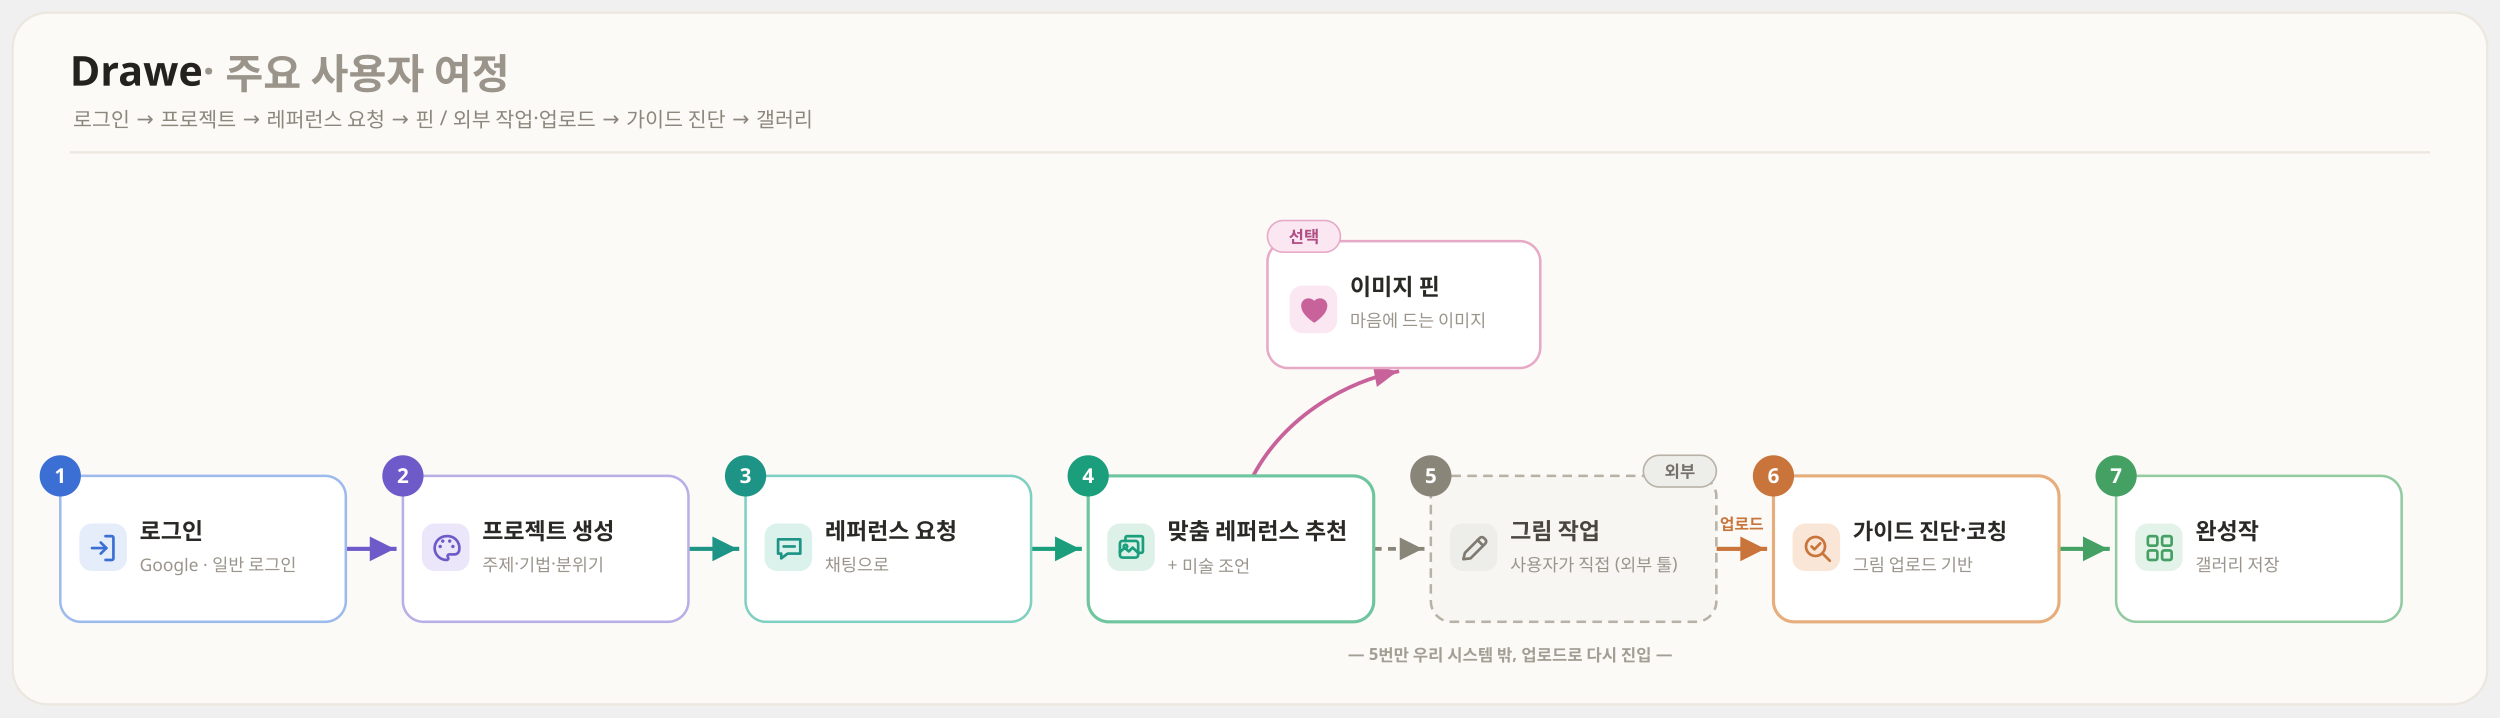
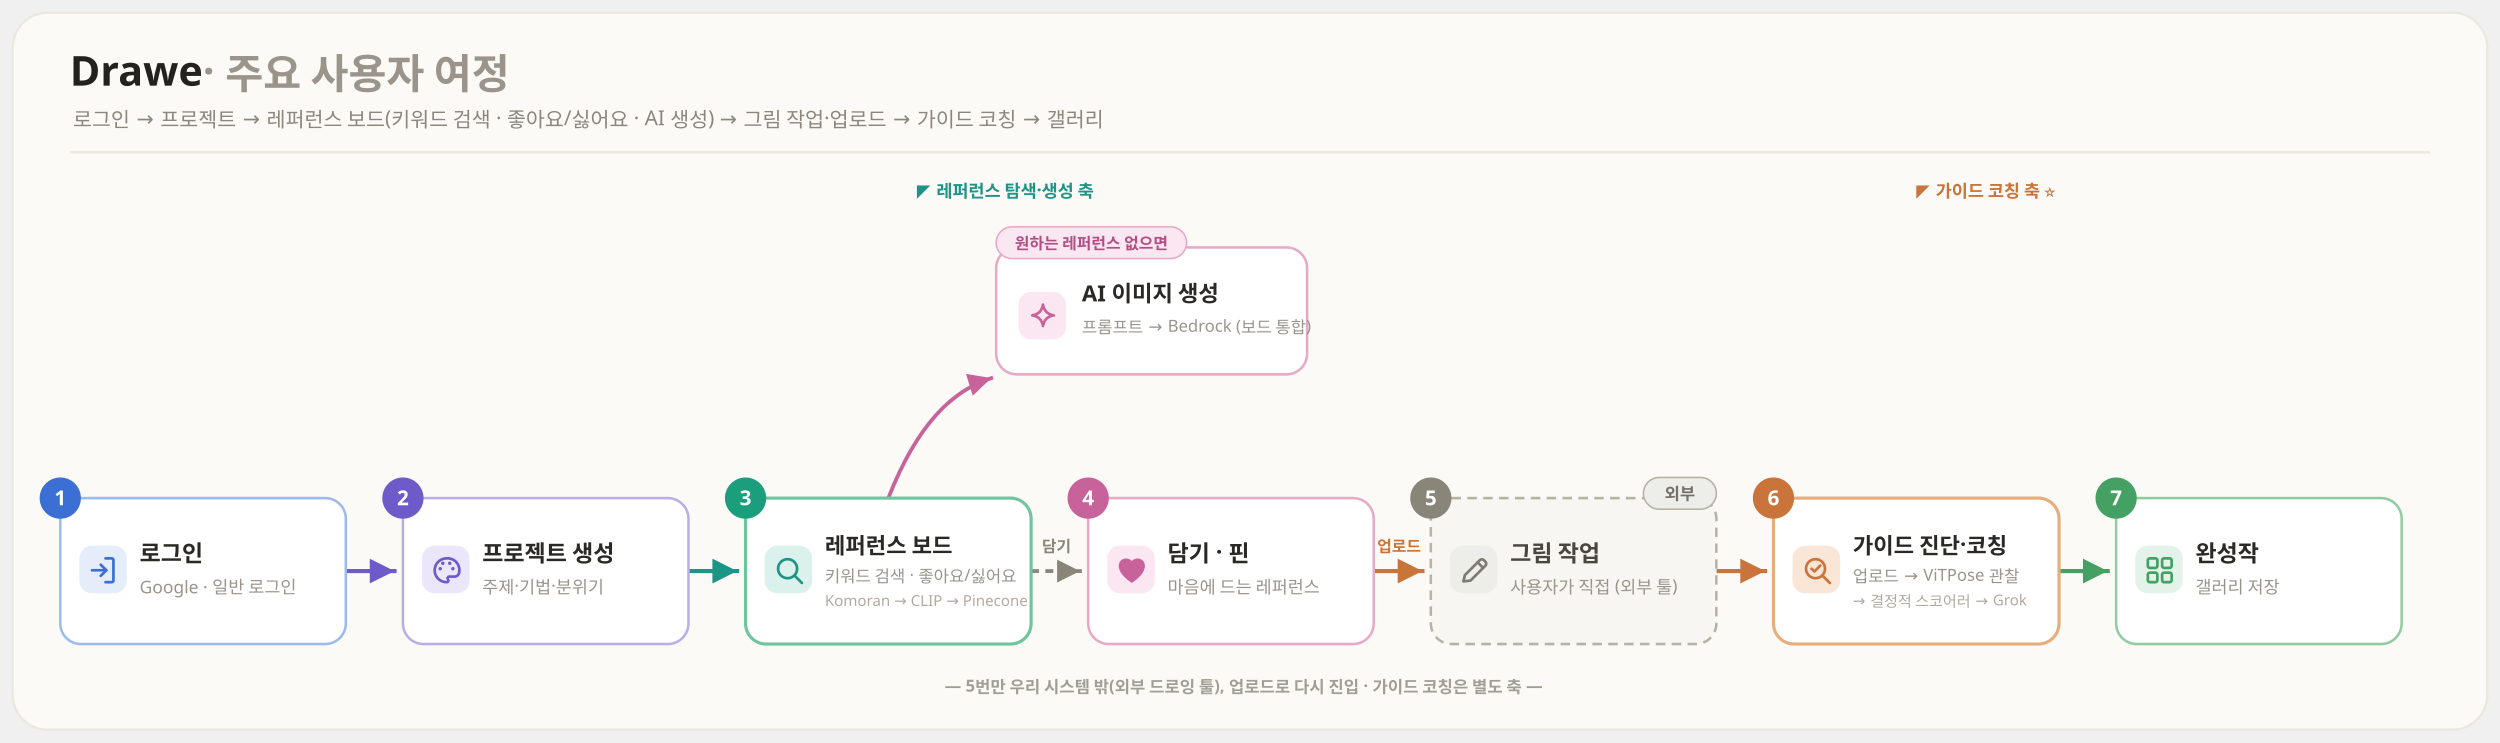
- <svg xmlns="http://www.w3.org/2000/svg" viewBox="0 0 1576 452" font-family="ui-sans-serif, system-ui, 'Segoe UI', 'Malgun Gothic', sans-serif" role="img" aria-labelledby="ttl desc">
+ <svg xmlns="http://www.w3.org/2000/svg" viewBox="0 0 1576 468" font-family="ui-sans-serif, system-ui, 'Segoe UI', 'Malgun Gothic', sans-serif" role="img" aria-labelledby="ttl desc">
  <defs>
    <g id="ic-login" stroke="currentColor" stroke-width="1.7" fill="none" stroke-linejoin="round" stroke-linecap="round">
      <path d="M13 4.5h4a1 1 0 0 1 1 1v13a1 1 0 0 1-1 1h-4" />
      <path d="M4.5 12h9" />
      <path d="M10 8.5L13.5 12 10 15.5" />
    </g>
    <g id="ic-palette" stroke="currentColor" stroke-width="1.7" fill="none" stroke-linejoin="round">
      <path d="M12 4.5a7.5 7.5 0 1 0 0 15c1.1 0 1.5-1 .9-1.7-.6-.8-.2-1.8.9-1.8H17a3 3 0 0 0 3-3 7.4 7.4 0 0 0-8-8.5z" />
      <circle cx="8" cy="11" r="1.1" fill="currentColor" stroke="none" />
      <circle cx="9.6" cy="7.6" r="1.1" fill="currentColor" stroke="none" />
      <circle cx="14" cy="7.6" r="1.1" fill="currentColor" stroke="none" />
      <circle cx="16" cy="11" r="1.1" fill="currentColor" stroke="none" />
    </g>
-     <g id="ic-chat" stroke="currentColor" stroke-width="1.7" fill="none" stroke-linejoin="round" stroke-linecap="round">
-       <path d="M5 6.5h14v9H11l-4 3v-3H5z" />
-       <path d="M8.5 11h7" />
-     </g>
-     <g id="ic-images" stroke="currentColor" stroke-width="1.7" fill="none" stroke-linejoin="round" stroke-linecap="round">
-       <path d="M8 7.5V5.5a1 1 0 0 1 1-1h9a1 1 0 0 1 1 1V14a1 1 0 0 1-1 1h-2" />
-       <rect x="4.5" y="7.5" width="11.5" height="10.5" rx="1.6" />
-       <path d="M4.5 14.5l3-2.6 2.6 2.2 2.4-2.4 3.5 3.3" />
-       <circle cx="8" cy="11" r="1.1" />
+     <g id="ic-search" stroke="currentColor" stroke-width="1.7" fill="none" stroke-linejoin="round" stroke-linecap="round">
+       <circle cx="11" cy="11" r="6" />
+       <path d="M15.5 15.5L20 20" />
    </g>
    <g id="ic-heart" stroke="currentColor" stroke-width="1.7" fill="currentColor" stroke-linejoin="round">
      <path d="M12 19C6 14.8 4.6 11.6 4.6 9.1 4.6 6.9 6.4 5.4 8.4 5.4c1.5 0 2.7.8 3.6 2 .9-1.2 2.1-2 3.6-2 2 0 3.8 1.5 3.8 3.7 0 2.5-1.4 5.7-7.4 9.9z" />
    </g>
+     <g id="ic-spark" stroke="currentColor" stroke-width="1.7" fill="none" stroke-linejoin="round" stroke-linecap="round">
+       <path d="M12 4.5c.7 4 2.8 6.1 6.8 6.8-4 .7-6.1 2.8-6.8 6.7-.7-3.9-2.8-6-6.8-6.7 4-.7 6.1-2.8 6.8-6.8z" />
+     </g>
    <g id="ic-pencil" stroke="currentColor" stroke-width="1.7" fill="none" stroke-linejoin="round" stroke-linecap="round">
      <path d="M5 19l1-4 9.4-9.4a1.8 1.8 0 0 1 2.5 0l1 1a1.8 1.8 0 0 1 0 2.5L9.5 18.5z" />
      <path d="M14 7l3 3" />
-     </g>
-     <g id="ic-upload" stroke="currentColor" stroke-width="1.7" fill="none" stroke-linejoin="round" stroke-linecap="round">
-       <path d="M12 15.5V5.5" />
-       <path d="M8 9l4-4 4 4" />
-       <path d="M5 14v3.5a1 1 0 0 0 1 1h12a1 1 0 0 0 1-1V14" />
    </g>
    <g id="ic-guide" stroke="currentColor" stroke-width="1.7" fill="none" stroke-linejoin="round" stroke-linecap="round">
      <circle cx="11" cy="11" r="6" />
      <path d="M15.5 15.5L20 20" />
      <path d="M8.5 11l1.8 1.8L14 9" />
    </g>
    <g id="ic-gallery" stroke="currentColor" stroke-width="1.7" fill="none" stroke-linejoin="round">
      <rect x="4.5" y="4.5" width="6" height="6" rx="1.2" />
      <rect x="13.5" y="4.5" width="6" height="6" rx="1.2" />
      <rect x="4.5" y="13.5" width="6" height="6" rx="1.2" />
      <rect x="13.5" y="13.5" width="6" height="6" rx="1.2" />
    </g>
    <marker id="j-indigo" markerWidth="9" markerHeight="9" refX="6.5" refY="3" orient="auto">
      <path d="M0 0l6 3-6 3z" fill="#6E5AC8" />
    </marker>
    <marker id="j-teal" markerWidth="9" markerHeight="9" refX="6.5" refY="3" orient="auto">
      <path d="M0 0l6 3-6 3z" fill="#1E9486" />
    </marker>
-     <marker id="j-green" markerWidth="9" markerHeight="9" refX="6.5" refY="3" orient="auto">
-       <path d="M0 0l6 3-6 3z" fill="#1B9E7C" />
-     </marker>
    <marker id="j-slate" markerWidth="9" markerHeight="9" refX="6.5" refY="3" orient="auto">
      <path d="M0 0l6 3-6 3z" fill="#8A8579" />
    </marker>
    <marker id="j-orange" markerWidth="9" markerHeight="9" refX="6.5" refY="3" orient="auto">
      <path d="M0 0l6 3-6 3z" fill="#C9743A" />
    </marker>
    <marker id="j-rose" markerWidth="9" markerHeight="9" refX="6.5" refY="3" orient="auto">
      <path d="M0 0l6 3-6 3z" fill="#C8629A" />
    </marker>
    <marker id="j-green2" markerWidth="9" markerHeight="9" refX="6.5" refY="3" orient="auto">
      <path d="M0 0l6 3-6 3z" fill="#45A064" />
    </marker>
  </defs>
-   <rect x="8" y="8" width="1560" height="436" rx="22" fill="#FBFAF7" stroke="#ECE7DF" stroke-width="1.5" />
+   <rect x="8" y="8" width="1560" height="452" rx="22" fill="#FBFAF7" stroke="#ECE7DF" stroke-width="1.5" />
  <text x="44" y="54" font-size="26" font-weight="800" fill="#23221F">Drawe<tspan fill="#9A948B" font-weight="600"> · 주요 사용자 여정</tspan>
  </text>
-   <text x="46" y="80" font-size="13" fill="#8C867C">로그인 → 프로젝트 → 레퍼런스 요청 → 핀 / 외부 작업·업로드 → 가이드 진단 → 갤러리</text>
+   <text x="46" y="80" font-size="13" fill="#8C867C">로그인 → 프로젝트 → 레퍼런스 보드(키워드 검색 · 좋아요/싫어요 · AI 생성) → 그림 작업·업로드 → 가이드 코칭 → 갤러리</text>
  <line x1="44" y1="96" x2="1532" y2="96" stroke="#ECE7DF" stroke-width="1.5" />
-   <path d="M218 346 L250 346" fill="none" stroke="#6E5AC8" stroke-width="2.6" marker-end="url(#j-indigo)" />
-   <path d="M434 346 L466 346" fill="none" stroke="#1E9486" stroke-width="2.6" marker-end="url(#j-teal)" />
-   <path d="M650 346 L682 346" fill="none" stroke="#1B9E7C" stroke-width="2.6" marker-end="url(#j-green)" />
-   <path d="M866 346 L898 346" fill="none" stroke="#8A8579" stroke-width="2.4" stroke-dasharray="5 4" marker-end="url(#j-slate)" />
-   <path d="M1082 346 L1114 346" fill="none" stroke="#C9743A" stroke-width="2.6" marker-end="url(#j-orange)" />
-   <text x="1098" y="334" font-size="10" font-weight="700" text-anchor="middle" fill="#C9743A">업로드</text>
-   <path d="M1298 346 L1330 346" fill="none" stroke="#45A064" stroke-width="2.6" marker-end="url(#j-green2)" />
-   <path d="M790 300 C 810 262 850 240 882 234" fill="none" stroke="#C8629A" stroke-width="2.4" marker-end="url(#j-rose)" />
+   <text x="578" y="124" font-size="11" font-weight="700" fill="#1E9486">◤ 레퍼런스 탐색·생성 축</text>
+   <text x="1208" y="124" font-size="11" font-weight="700" fill="#C9743A">◤ 가이드 코칭 축 ⭐</text>
+   <path d="M218 360 L250 360" fill="none" stroke="#6E5AC8" stroke-width="2.6" marker-end="url(#j-indigo)" />
+   <path d="M434 360 L466 360" fill="none" stroke="#1E9486" stroke-width="2.6" marker-end="url(#j-teal)" />
+   <path d="M650 360 L682 360" fill="none" stroke="#8A8579" stroke-width="2.4" stroke-dasharray="5 4" marker-end="url(#j-slate)" />
+   <text x="666" y="348" font-size="10" font-weight="700" text-anchor="middle" fill="#8A8579">담기</text>
+   <path d="M866 360 L898 360" fill="none" stroke="#C9743A" stroke-width="2.6" marker-end="url(#j-orange)" />
+   <text x="882" y="348" font-size="10" font-weight="700" text-anchor="middle" fill="#C9743A">업로드</text>
+   <path d="M1082 360 L1114 360" fill="none" stroke="#C9743A" stroke-width="2.6" marker-end="url(#j-orange)" />
+   <path d="M1298 360 L1330 360" fill="none" stroke="#45A064" stroke-width="2.6" marker-end="url(#j-green2)" />
+   <path d="M560 314 C 578 268 600 246 626 238" fill="none" stroke="#C8629A" stroke-width="2.4" marker-end="url(#j-rose)" />
  <g>
-     <rect x="799" y="152" width="172" height="80" rx="13" fill="#FFFFFF" stroke="#E6A9C6" stroke-width="1.6" />
-     <g transform="translate(815,182)" color="#C8629A">
+     <rect x="628" y="156" width="196" height="80" rx="13" fill="#FFFFFF" stroke="#E6A9C6" stroke-width="1.6" />
+     <g transform="translate(644,186)" color="#C8629A">
+       <rect x="-2" y="-2" width="30" height="30" rx="8" fill="#FBE7F1" />
+       <use href="#ic-spark" x="1.5" y="1.5" />
+     </g>
+     <text x="682" y="190" font-size="14" font-weight="700" fill="#2A2925">AI 이미지 생성</text>
+     <text x="682" y="210" font-size="10.5" fill="#9A948B">프롬프트 → Bedrock (보드 통합)</text>
+     <rect x="628" y="143" width="120" height="20" rx="10" fill="#FBE7F1" stroke="#E6A9C6" />
+     <text x="688" y="157" font-size="10" font-weight="700" text-anchor="middle" fill="#B14E84">원하는 레퍼런스 없으면</text>
+   </g>
+   <g>
+     <rect x="38" y="314" width="180" height="92" rx="13" fill="#FFFFFF" stroke="#9DBAEC" stroke-width="1.6" />
+     <g transform="translate(52,346)" color="#3B6FD4">
+       <rect x="-2" y="-2" width="30" height="30" rx="8" fill="#E5EDFB" />
+       <use href="#ic-login" x="1.5" y="1.5" />
+     </g>
+     <text x="88" y="354" font-size="14.5" font-weight="700" fill="#2A2925">로그인</text>
+     <text x="88" y="374" font-size="11" fill="#9A948B">Google · 일반 로그인</text>
+     <circle cx="38" cy="314" r="13" fill="#3B6FD4" />
+     <text x="38" y="318.5" font-size="13" font-weight="800" text-anchor="middle" fill="#FFFFFF">1</text>
+   </g>
+   <g>
+     <rect x="254" y="314" width="180" height="92" rx="13" fill="#FFFFFF" stroke="#B9AEE6" stroke-width="1.6" />
+     <g transform="translate(268,346)" color="#6E5AC8">
+       <rect x="-2" y="-2" width="30" height="30" rx="8" fill="#ECE6FA" />
+       <use href="#ic-palette" x="1.5" y="1.5" />
+     </g>
+     <text x="304" y="354" font-size="14.5" font-weight="700" fill="#2A2925">프로젝트 생성</text>
+     <text x="304" y="374" font-size="11" fill="#9A948B">주제·기법·분위기</text>
+     <circle cx="254" cy="314" r="13" fill="#6E5AC8" />
+     <text x="254" y="318.5" font-size="13" font-weight="800" text-anchor="middle" fill="#FFFFFF">2</text>
+   </g>
+   <g>
+     <rect x="470" y="314" width="180" height="92" rx="13" fill="#FFFFFF" stroke="#6FC59E" stroke-width="2" />
+     <g transform="translate(484,346)" color="#1E9486">
+       <rect x="-2" y="-2" width="30" height="30" rx="8" fill="#DBF1EC" />
+       <use href="#ic-search" x="1.5" y="1.5" />
+     </g>
+     <text x="520" y="349" font-size="14" font-weight="700" fill="#2A2925">레퍼런스 보드</text>
+     <text x="520" y="367" font-size="10.5" fill="#9A948B">키워드 검색 · 좋아요/싫어요</text>
+     <text x="520" y="382" font-size="9.5" fill="#B0AAA0">Komoran → CLIP → Pinecone</text>
+     <circle cx="470" cy="314" r="13" fill="#1B9E7C" />
+     <text x="470" y="318.5" font-size="13" font-weight="800" text-anchor="middle" fill="#FFFFFF">3</text>
+   </g>
+   <g>
+     <rect x="686" y="314" width="180" height="92" rx="13" fill="#FFFFFF" stroke="#E6A9C6" stroke-width="1.6" />
+     <g transform="translate(700,346)" color="#C8629A">
      <rect x="-2" y="-2" width="30" height="30" rx="8" fill="#FBE7F1" />
      <use href="#ic-heart" x="1.5" y="1.5" />
    </g>
-     <text x="851" y="186" font-size="14.5" font-weight="700" fill="#2A2925">이미지 핀</text>
-     <text x="851" y="206" font-size="11" fill="#9A948B">마음에 드는 이미지</text>
-     <rect x="799" y="139" width="46" height="20" rx="10" fill="#FBE7F1" stroke="#E6A9C6" />
-     <text x="822" y="153" font-size="10.5" font-weight="700" text-anchor="middle" fill="#B14E84">선택</text>
+     <text x="736" y="354" font-size="14.5" font-weight="700" fill="#2A2925">담기 · 핀</text>
+     <text x="736" y="374" font-size="11" fill="#9A948B">마음에 드는 레퍼런스</text>
+     <circle cx="686" cy="314" r="13" fill="#C8629A" />
+     <text x="686" y="318.5" font-size="13" font-weight="800" text-anchor="middle" fill="#FFFFFF">4</text>
  </g>
  <g>
-     <rect x="38" y="300" width="180" height="92" rx="13" fill="#FFFFFF" stroke="#9DBAEC" stroke-width="1.6" />
-     <g transform="translate(52,332)" color="#3B6FD4">
-       <rect x="-2" y="-2" width="30" height="30" rx="8" fill="#E5EDFB" />
-       <use href="#ic-login" x="1.5" y="1.5" />
-     </g>
-     <text x="88" y="340" font-size="14.5" font-weight="700" fill="#2A2925">로그인</text>
-     <text x="88" y="360" font-size="11" fill="#9A948B">Google · 일반 로그인</text>
-     <circle cx="38" cy="300" r="13" fill="#3B6FD4" />
-     <text x="38" y="304.5" font-size="13" font-weight="800" text-anchor="middle" fill="#FFFFFF">1</text>
-   </g>
-   <g>
-     <rect x="254" y="300" width="180" height="92" rx="13" fill="#FFFFFF" stroke="#B9AEE6" stroke-width="1.6" />
-     <g transform="translate(268,332)" color="#6E5AC8">
-       <rect x="-2" y="-2" width="30" height="30" rx="8" fill="#ECE6FA" />
-       <use href="#ic-palette" x="1.5" y="1.5" />
-     </g>
-     <text x="304" y="340" font-size="14.5" font-weight="700" fill="#2A2925">프로젝트 생성</text>
-     <text x="304" y="360" font-size="11" fill="#9A948B">주제·기법·분위기</text>
-     <circle cx="254" cy="300" r="13" fill="#6E5AC8" />
-     <text x="254" y="304.5" font-size="13" font-weight="800" text-anchor="middle" fill="#FFFFFF">2</text>
-   </g>
-   <g>
-     <rect x="470" y="300" width="180" height="92" rx="13" fill="#FFFFFF" stroke="#7FCFC2" stroke-width="1.6" />
-     <g transform="translate(484,332)" color="#1E9486">
-       <rect x="-2" y="-2" width="30" height="30" rx="8" fill="#DBF1EC" />
-       <use href="#ic-chat" x="1.5" y="1.5" />
-     </g>
-     <text x="520" y="340" font-size="14.5" font-weight="700" fill="#2A2925">레퍼런스 요청</text>
-     <text x="520" y="360" font-size="11" fill="#9A948B">채팅으로</text>
-     <circle cx="470" cy="300" r="13" fill="#1E9486" />
-     <text x="470" y="304.5" font-size="13" font-weight="800" text-anchor="middle" fill="#FFFFFF">3</text>
-   </g>
-   <g>
-     <rect x="686" y="300" width="180" height="92" rx="13" fill="#FFFFFF" stroke="#6FC59E" stroke-width="2" />
-     <g transform="translate(700,332)" color="#1B9E7C">
-       <rect x="-2" y="-2" width="30" height="30" rx="8" fill="#DDF1E8" />
-       <use href="#ic-images" x="1.5" y="1.5" />
-     </g>
-     <text x="736" y="340" font-size="14.5" font-weight="700" fill="#2A2925">맞춤 레퍼런스 추천</text>
-     <text x="736" y="360" font-size="11" fill="#9A948B">+ 미술 조언</text>
-     <circle cx="686" cy="300" r="13" fill="#1B9E7C" />
-     <text x="686" y="304.5" font-size="13" font-weight="800" text-anchor="middle" fill="#FFFFFF">4</text>
-   </g>
-   <g>
-     <rect x="902" y="300" width="180" height="92" rx="13" fill="#F7F6F3" stroke="#B7B1A6" stroke-width="1.6" stroke-dasharray="6 4" />
-     <g transform="translate(916,332)" color="#7E7A70">
+     <rect x="902" y="314" width="180" height="92" rx="13" fill="#F7F6F3" stroke="#B7B1A6" stroke-width="1.6" stroke-dasharray="6 4" />
+     <g transform="translate(916,346)" color="#7E7A70">
      <rect x="-2" y="-2" width="30" height="30" rx="8" fill="#EDEDEA" />
      <use href="#ic-pencil" x="1.5" y="1.5" />
    </g>
-     <text x="952" y="340" font-size="14.5" font-weight="700" fill="#4A463F">그림 작업</text>
-     <text x="952" y="360" font-size="11" fill="#9A948B">사용자가 직접 (외부 툴)</text>
-     <circle cx="902" cy="300" r="13" fill="#8A8579" />
-     <text x="902" y="304.5" font-size="13" font-weight="800" text-anchor="middle" fill="#FFFFFF">5</text>
-     <rect x="1036" y="287" width="46" height="20" rx="10" fill="#EDEDEA" stroke="#B7B1A6" />
-     <text x="1059" y="301" font-size="10.5" font-weight="700" text-anchor="middle" fill="#75716A">외부</text>
+     <text x="952" y="354" font-size="14.5" font-weight="700" fill="#4A463F">그림 작업</text>
+     <text x="952" y="374" font-size="11" fill="#9A948B">사용자가 직접 (외부 툴)</text>
+     <circle cx="902" cy="314" r="13" fill="#8A8579" />
+     <text x="902" y="318.5" font-size="13" font-weight="800" text-anchor="middle" fill="#FFFFFF">5</text>
+     <rect x="1036" y="301" width="46" height="20" rx="10" fill="#EDEDEA" stroke="#B7B1A6" />
+     <text x="1059" y="315" font-size="10.5" font-weight="700" text-anchor="middle" fill="#75716A">외부</text>
  </g>
  <g>
-     <rect x="1118" y="300" width="180" height="92" rx="13" fill="#FFFFFF" stroke="#E6AE7C" stroke-width="2" />
-     <g transform="translate(1132,332)" color="#C9743A">
+     <rect x="1118" y="314" width="180" height="92" rx="13" fill="#FFFFFF" stroke="#E6AE7C" stroke-width="2" />
+     <g transform="translate(1132,346)" color="#C9743A">
      <rect x="-2" y="-2" width="30" height="30" rx="8" fill="#FAE6D6" />
      <use href="#ic-guide" x="1.5" y="1.5" />
    </g>
-     <text x="1168" y="340" font-size="14" font-weight="700" fill="#2A2925">가이드 진단·코칭</text>
-     <text x="1168" y="360" font-size="11" fill="#9A948B">그림 업로드 기반</text>
-     <circle cx="1118" cy="300" r="13" fill="#C9743A" />
-     <text x="1118" y="304.5" font-size="13" font-weight="800" text-anchor="middle" fill="#FFFFFF">6</text>
+     <text x="1168" y="349" font-size="14" font-weight="700" fill="#2A2925">가이드 진단·코칭</text>
+     <text x="1168" y="367" font-size="10.5" fill="#9A948B">업로드 → ViTPose 관찰</text>
+     <text x="1168" y="382" font-size="9.5" fill="#B0AAA0">→ 결정적 스코어러 → Grok</text>
+     <circle cx="1118" cy="314" r="13" fill="#C9743A" />
+     <text x="1118" y="318.5" font-size="13" font-weight="800" text-anchor="middle" fill="#FFFFFF">6</text>
  </g>
  <g>
-     <rect x="1334" y="300" width="180" height="92" rx="13" fill="#FFFFFF" stroke="#93CBA1" stroke-width="1.6" />
-     <g transform="translate(1348,332)" color="#45A064">
+     <rect x="1334" y="314" width="180" height="92" rx="13" fill="#FFFFFF" stroke="#93CBA1" stroke-width="1.6" />
+     <g transform="translate(1348,346)" color="#45A064">
      <rect x="-2" y="-2" width="30" height="30" rx="8" fill="#E4F3E9" />
      <use href="#ic-gallery" x="1.5" y="1.5" />
    </g>
-     <text x="1384" y="340" font-size="14.5" font-weight="700" fill="#2A2925">완성작</text>
-     <text x="1384" y="360" font-size="11" fill="#9A948B">갤러리 저장</text>
-     <circle cx="1334" cy="300" r="13" fill="#45A064" />
-     <text x="1334" y="304.5" font-size="13" font-weight="800" text-anchor="middle" fill="#FFFFFF">7</text>
+     <text x="1384" y="354" font-size="14.5" font-weight="700" fill="#2A2925">완성작</text>
+     <text x="1384" y="374" font-size="11" fill="#9A948B">갤러리 저장</text>
+     <circle cx="1334" cy="314" r="13" fill="#45A064" />
+     <text x="1334" y="318.5" font-size="13" font-weight="800" text-anchor="middle" fill="#FFFFFF">7</text>
  </g>
-   <text x="952" y="416" font-size="10.5" font-weight="600" text-anchor="middle" fill="#A39E94">— 5번만 우리 시스템 밖, 업로드로 다시 진입 —</text>
+   <text x="784" y="436" font-size="10.5" font-weight="600" text-anchor="middle" fill="#A39E94">— 5번만 우리 시스템 밖(외부 드로잉 툴), 업로드로 다시 진입 · 가이드 코칭은 별도 축 —</text>
</svg>
